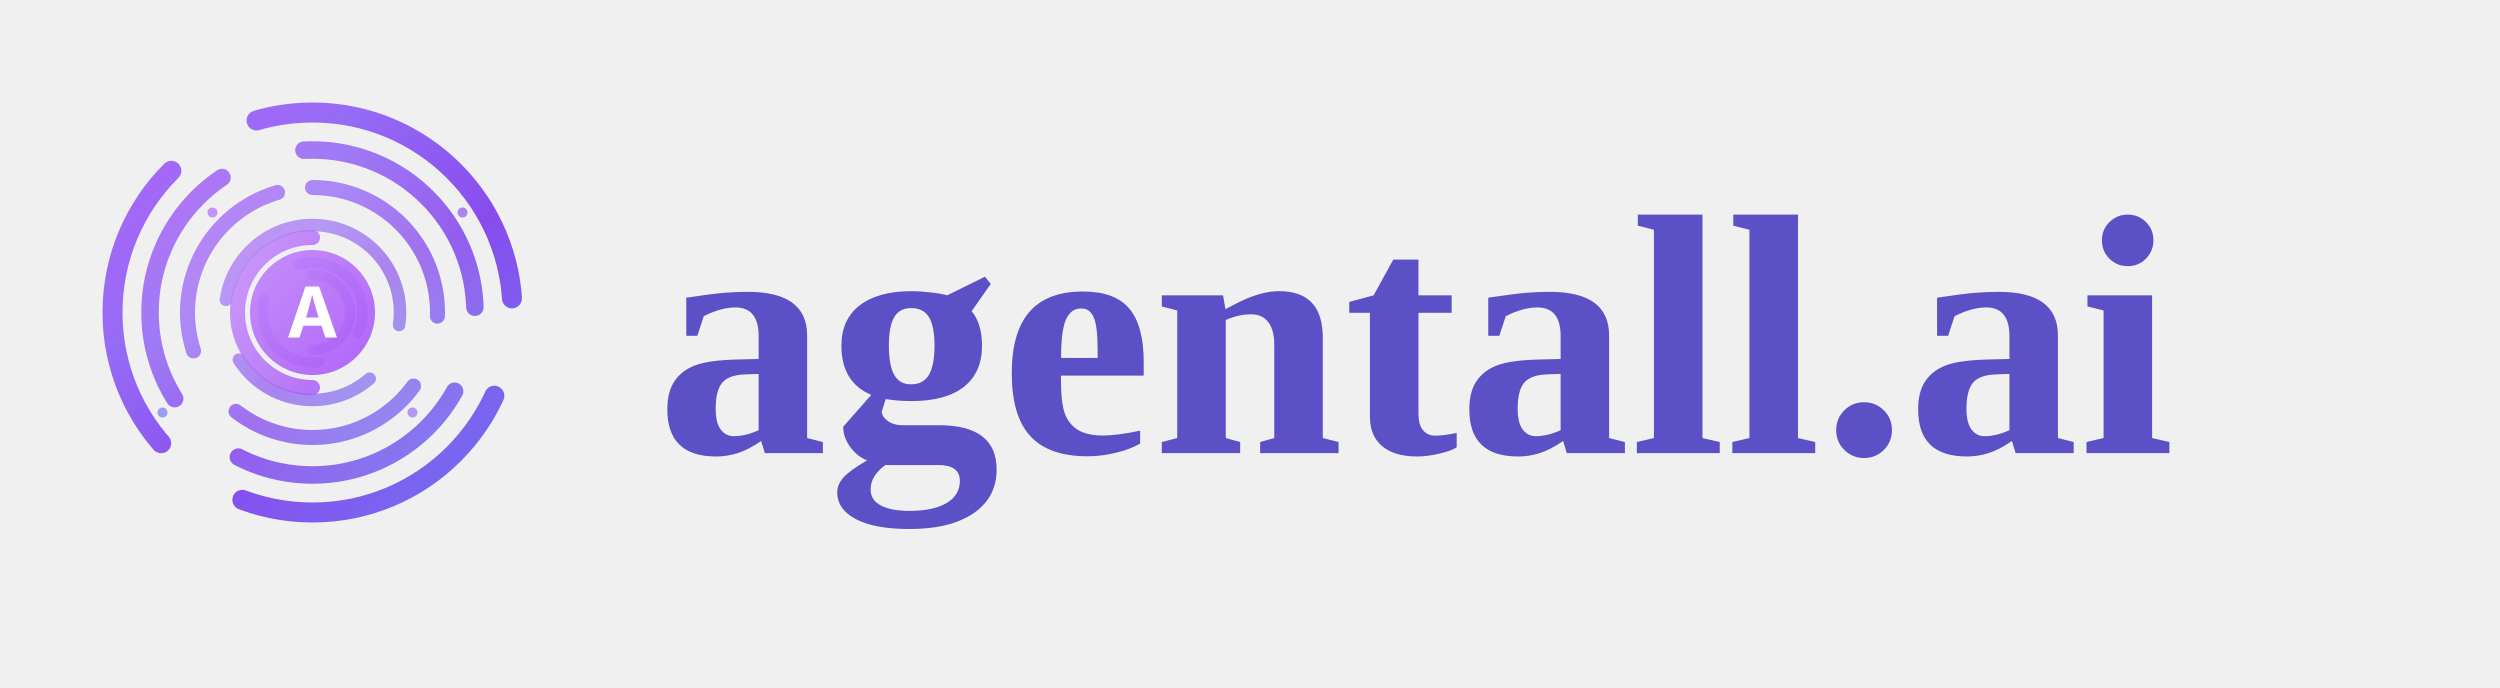
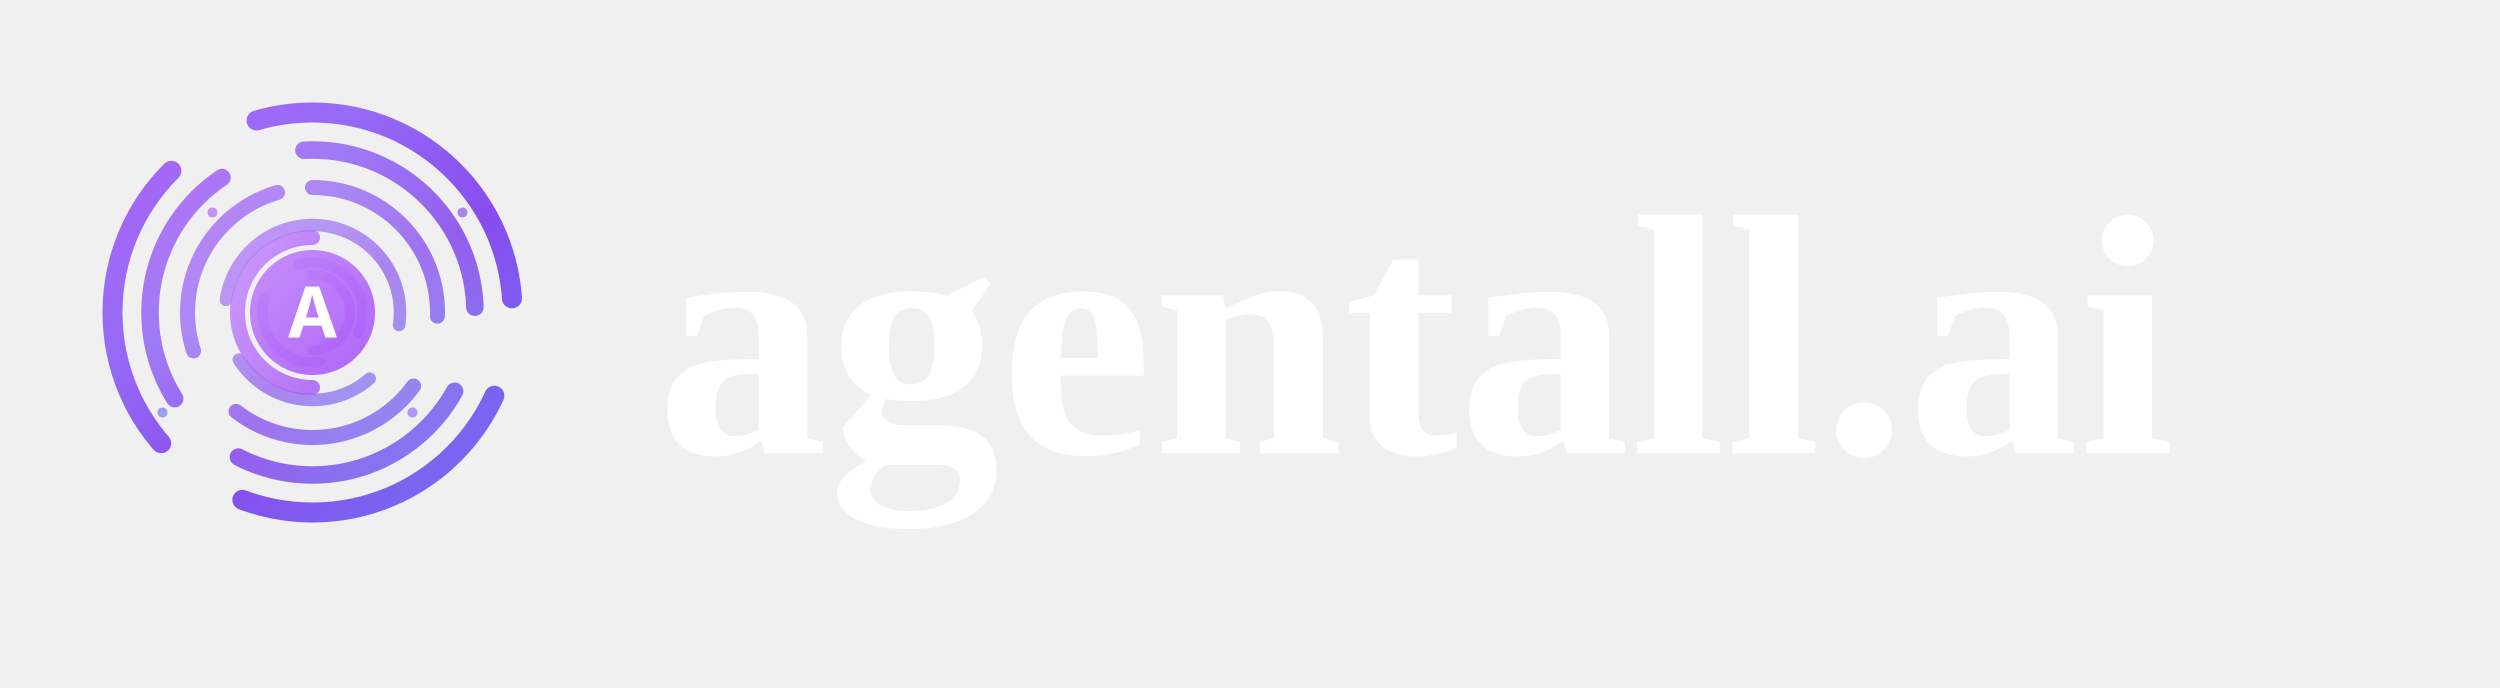
<svg xmlns="http://www.w3.org/2000/svg" viewBox="0 0 800 220" role="img" aria-label="agentall.ai logo">
  <g transform="translate(20,20)">
    <g transform="scale(0.8)">
      <defs>
        <linearGradient id="spiralGradient" x1="0%" y1="0%" x2="100%" y2="100%">
          <stop offset="0%" stop-color="#A855F7" />
          <stop offset="30%" stop-color="#8B5CF6" />
          <stop offset="60%" stop-color="#7C3AED" />
          <stop offset="100%" stop-color="#6366F1" />
        </linearGradient>
        <linearGradient id="centerGradient" x1="0%" y1="0%" x2="100%" y2="100%">
          <stop offset="0%" stop-color="#C084FC" />
          <stop offset="100%" stop-color="#A855F7" />
        </linearGradient>
        <animateTransform id="rotate" attributeName="transform" attributeType="XML" type="rotate" from="0 100 100" to="360 100 100" dur="8s" repeatCount="indefinite" />
      </defs>
      <g>
        <animateTransform attributeName="transform" attributeType="XML" type="rotate" from="0 100 100" to="360 100 100" dur="12s" repeatCount="indefinite" />
        <path d="M 100 20 A 80 80 0 1 1 20 100 A 80 80 0 0 1 100 20" fill="none" stroke="url(#spiralGradient)" stroke-width="8" stroke-linecap="round" stroke-dasharray="120 40" opacity="0.9" />
        <path d="M 100 35 A 65 65 0 1 1 35 100 A 65 65 0 0 1 100 35" fill="none" stroke="url(#spiralGradient)" stroke-width="7" stroke-linecap="round" stroke-dasharray="100 35" opacity="0.8" />
        <path d="M 100 50 A 50 50 0 1 1 50 100 A 50 50 0 0 1 100 50" fill="none" stroke="url(#spiralGradient)" stroke-width="6" stroke-linecap="round" stroke-dasharray="80 30" opacity="0.7" />
        <path d="M 100 65 A 35 35 0 1 1 65 100 A 35 35 0 0 1 100 65" fill="none" stroke="url(#spiralGradient)" stroke-width="5" stroke-linecap="round" stroke-dasharray="60 25" opacity="0.6" />
        <path d="M 100 80 A 20 20 0 1 1 80 100 A 20 20 0 0 1 100 80" fill="none" stroke="url(#spiralGradient)" stroke-width="4" stroke-linecap="round" stroke-dasharray="40 20" opacity="0.5" />
      </g>
      <g>
        <animateTransform attributeName="transform" attributeType="XML" type="rotate" from="360 100 100" to="0 100 100" dur="10s" repeatCount="indefinite" />
        <path d="M 100 70 A 30 30 0 0 0 70 100 A 30 30 0 0 0 100 130" fill="none" stroke="url(#centerGradient)" stroke-width="6" stroke-linecap="round" opacity="0.8" />
        <path d="M 100 85 A 15 15 0 0 1 115 100 A 15 15 0 0 1 100 115" fill="none" stroke="url(#centerGradient)" stroke-width="4" stroke-linecap="round" opacity="0.7" />
      </g>
      <circle cx="100" cy="100" r="25" fill="url(#centerGradient)" opacity="0.9">
        <animate attributeName="r" values="25;28;25" dur="3s" repeatCount="indefinite" />
      </circle>
      <text x="100" y="110" text-anchor="middle" font-size="28" font-weight="bold" fill="#FFFFFF" font-family="Inter, sans-serif">A<animate attributeName="opacity" values="1;0.7;1" dur="2s" repeatCount="indefinite" />
      </text>
      <circle cx="60" cy="60" r="2" fill="#A855F7" opacity="0.6">
        <animate attributeName="cy" values="60;40;60" dur="4s" repeatCount="indefinite" />
        <animate attributeName="opacity" values="0.6;1;0.6" dur="4s" repeatCount="indefinite" />
      </circle>
      <circle cx="140" cy="140" r="2" fill="#8B5CF6" opacity="0.6">
        <animate attributeName="cx" values="140;160;140" dur="5s" repeatCount="indefinite" />
        <animate attributeName="opacity" values="0.6;1;0.6" dur="5s" repeatCount="indefinite" />
      </circle>
      <circle cx="160" cy="60" r="2" fill="#7C3AED" opacity="0.6">
        <animate attributeName="cy" values="60;80;60" dur="3.5s" repeatCount="indefinite" />
      </circle>
      <circle cx="40" cy="140" r="2" fill="#6366F1" opacity="0.6">
        <animate attributeName="cx" values="40;20;40" dur="4.5s" repeatCount="indefinite" />
      </circle>
    </g>
  </g>
-   <text x="210" y="145" font-family="'Playfair Display','Didot','Times New Roman',serif" font-size="110" font-weight="700" fill="#5B50C6">
+   <text x="210" y="145" font-family="'Playfair Display','Didot','Times New Roman',serif" font-size="110" font-weight="700" fill="white">
    agentall.ai
  </text>
</svg>
